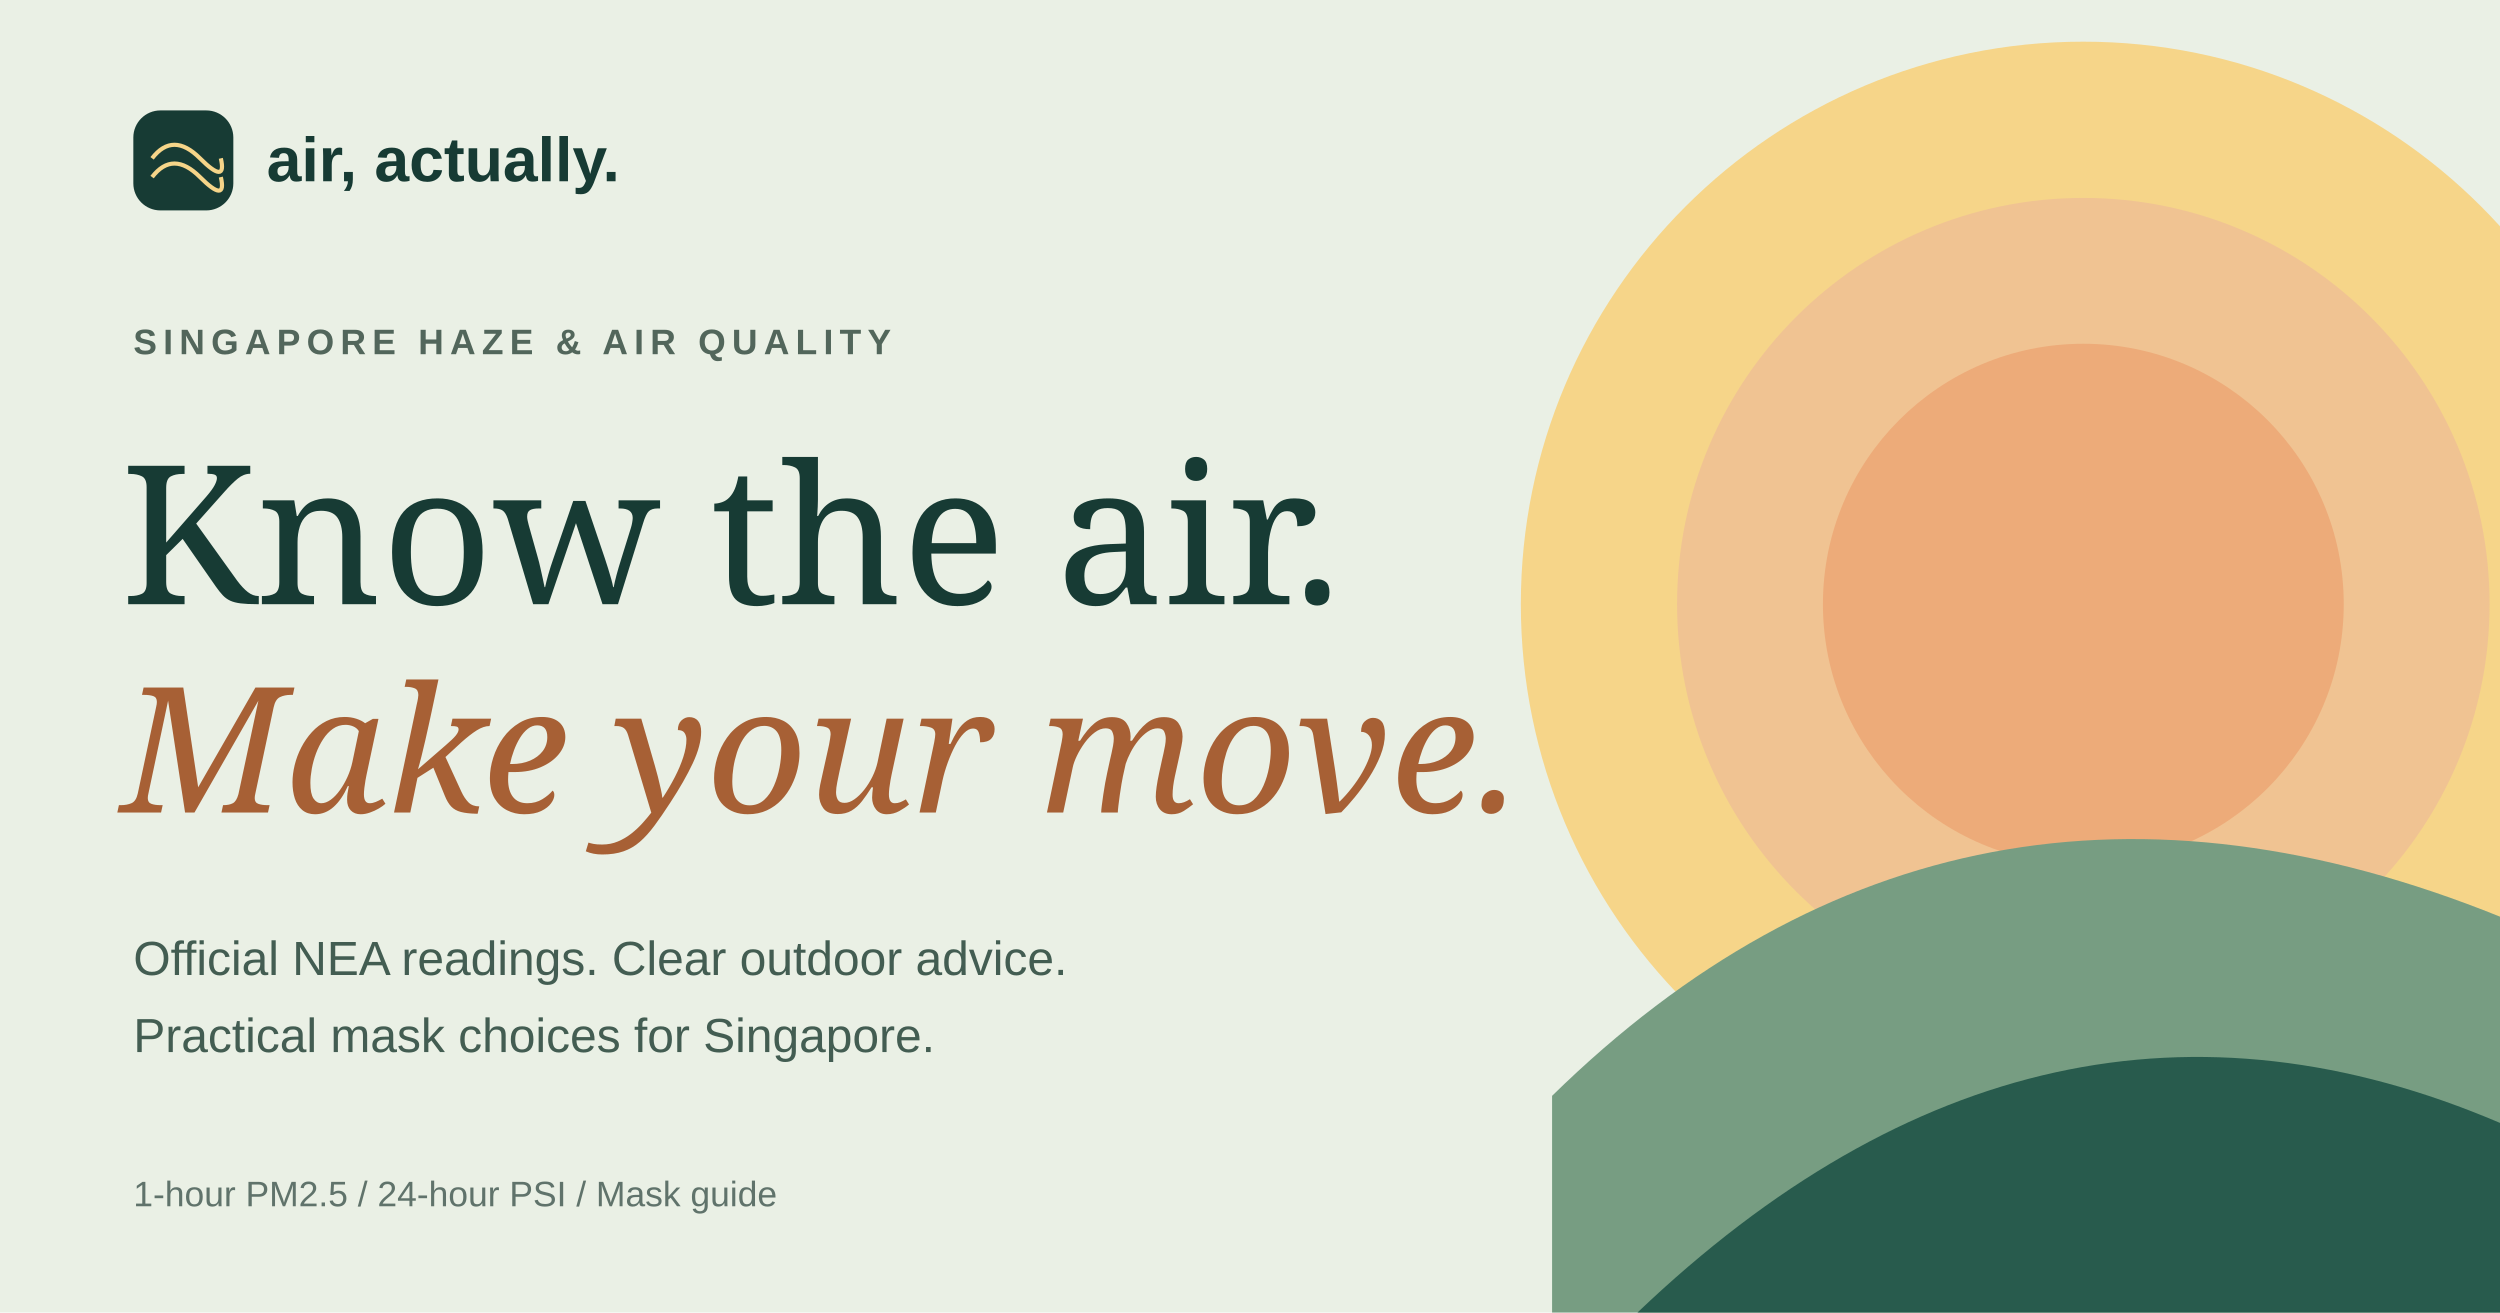
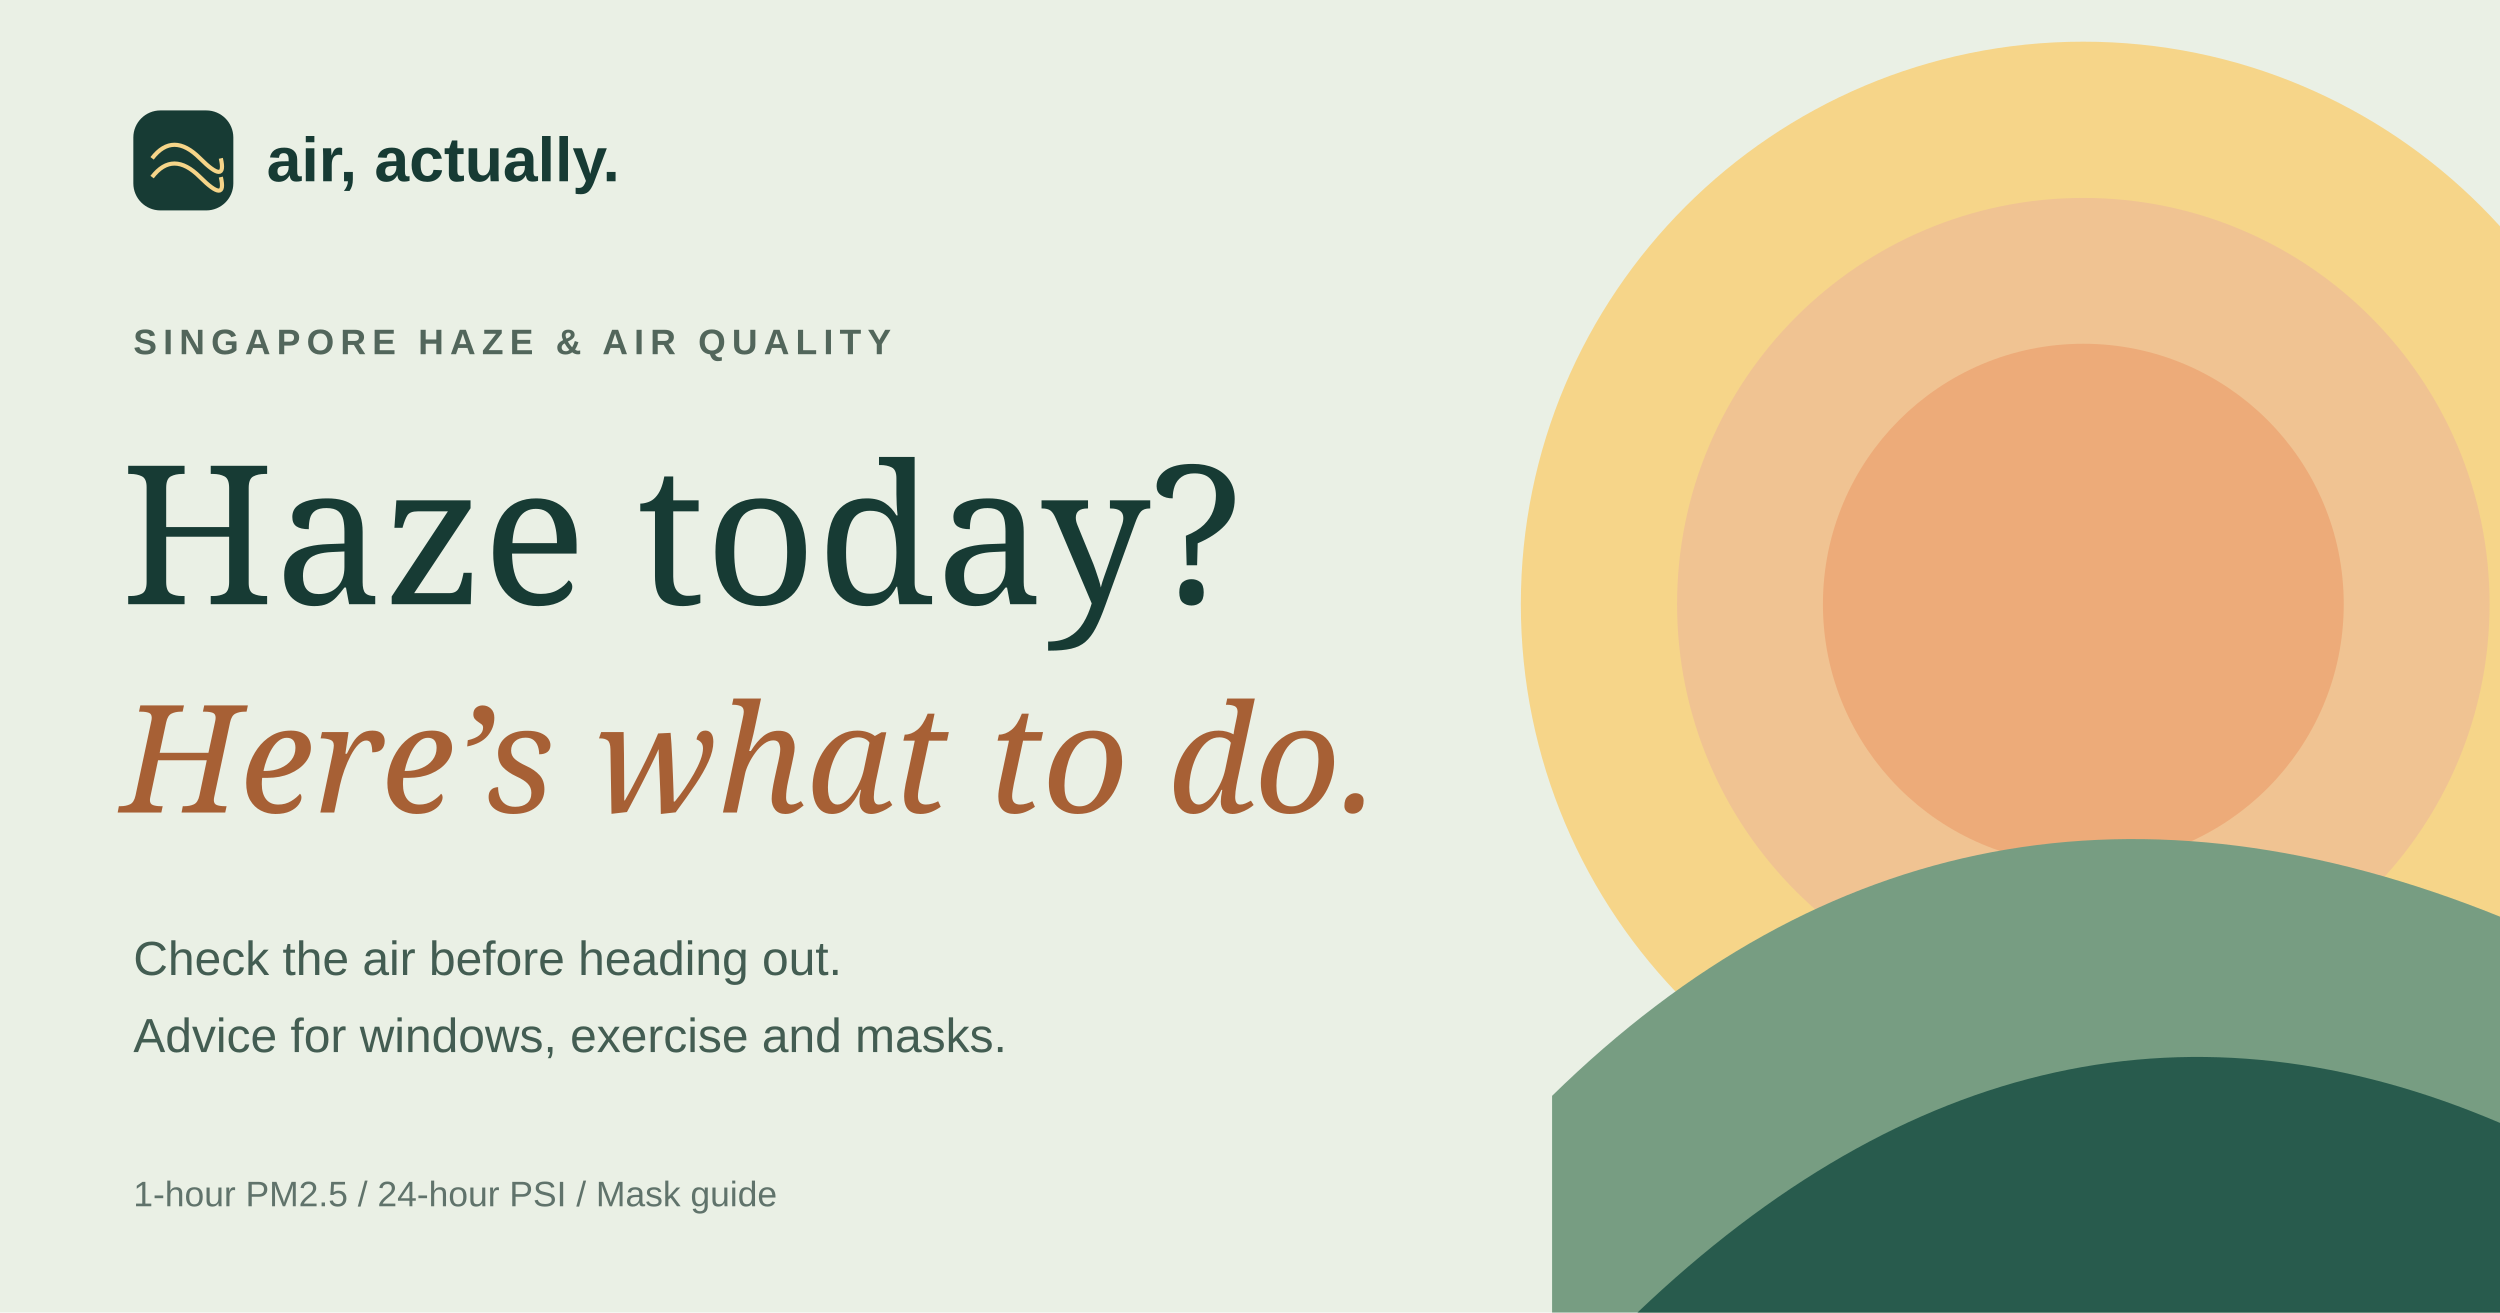
<svg xmlns="http://www.w3.org/2000/svg" width="1200" height="630" viewBox="0 0 1200 630">
  <rect width="1200" height="630" fill="#eaf0e5" />
  <circle cx="1000" cy="290" r="270" fill="#f6d589" />
  <circle cx="1000" cy="290" r="195" fill="#f0c392" />
  <circle cx="1000" cy="290" r="125" fill="#edab79" />
  <path d="M745 526Q940 335 1200 440V630H745Z" fill="#779d82" />
  <path d="M786 630Q980 445 1200 539V630Z" fill="#285b4d" />
  <rect x="64" y="53" width="48" height="48" rx="13" fill="#173b34" />
  <path d="M73 76q10-13 23 0t10 0M73 85q10-13 23 0t10 0" fill="none" stroke="#f6d589" stroke-width="2" />
-   <text x="128" y="87" font-family="Arial,sans-serif" font-size="30" font-weight="700" fill="#173b34">air, actually.</text>
-   <text x="64" y="170" font-family="Arial,sans-serif" font-size="17" letter-spacing="3" font-weight="700" fill="#52665b">SINGAPORE HAZE &amp; AIR QUALITY</text>
-   <text x="58" y="290" font-family="Georgia,serif" font-size="93" fill="#173b34">Know the air.</text>
-   <text x="58" y="390" font-family="Georgia,serif" font-size="84" font-style="italic" fill="#a76035">Make your move.</text>
-   <text x="64" y="468" font-family="Arial,sans-serif" font-size="23" fill="#435d52">Official NEA readings. Clear outdoor advice.</text>
-   <text x="64" y="505" font-family="Arial,sans-serif" font-size="23" fill="#435d52">Practical mask choices for Singapore.</text>
-   <text x="64" y="579" font-family="Arial,sans-serif" font-size="17" fill="#60736b">1-hour PM2.5  /  24-hour PSI  /  Mask guide</text>
+   <text x="128" y="87" font-family="Arial,sans-serif" font-size="30" font-weight="700" fill="#173b34">
+     air, actually.
+   </text>
+   <text x="64" y="170" font-family="Arial,sans-serif" font-size="17" letter-spacing="3" font-weight="700" fill="#52665b">
+     SINGAPORE HAZE &amp; AIR QUALITY
+   </text>
+   <text x="58" y="290" font-family="Georgia,serif" font-size="93" fill="#173b34">
+     Haze today?
+   </text>
+   <text x="58" y="390" font-family="Georgia,serif" font-size="72" font-style="italic" fill="#a76035">
+     Here’s what to do.
+   </text>
+   <text x="64" y="468" font-family="Arial,sans-serif" font-size="23" fill="#435d52">
+     Check the air before heading out.
+   </text>
+   <text x="64" y="505" font-family="Arial,sans-serif" font-size="23" fill="#435d52">
+     Advice for windows, exercise and masks.
+   </text>
+   <text x="64" y="579" font-family="Arial,sans-serif" font-size="17" fill="#60736b">
+     1-hour PM2.5 / 24-hour PSI / Mask guide
+   </text>
</svg>
